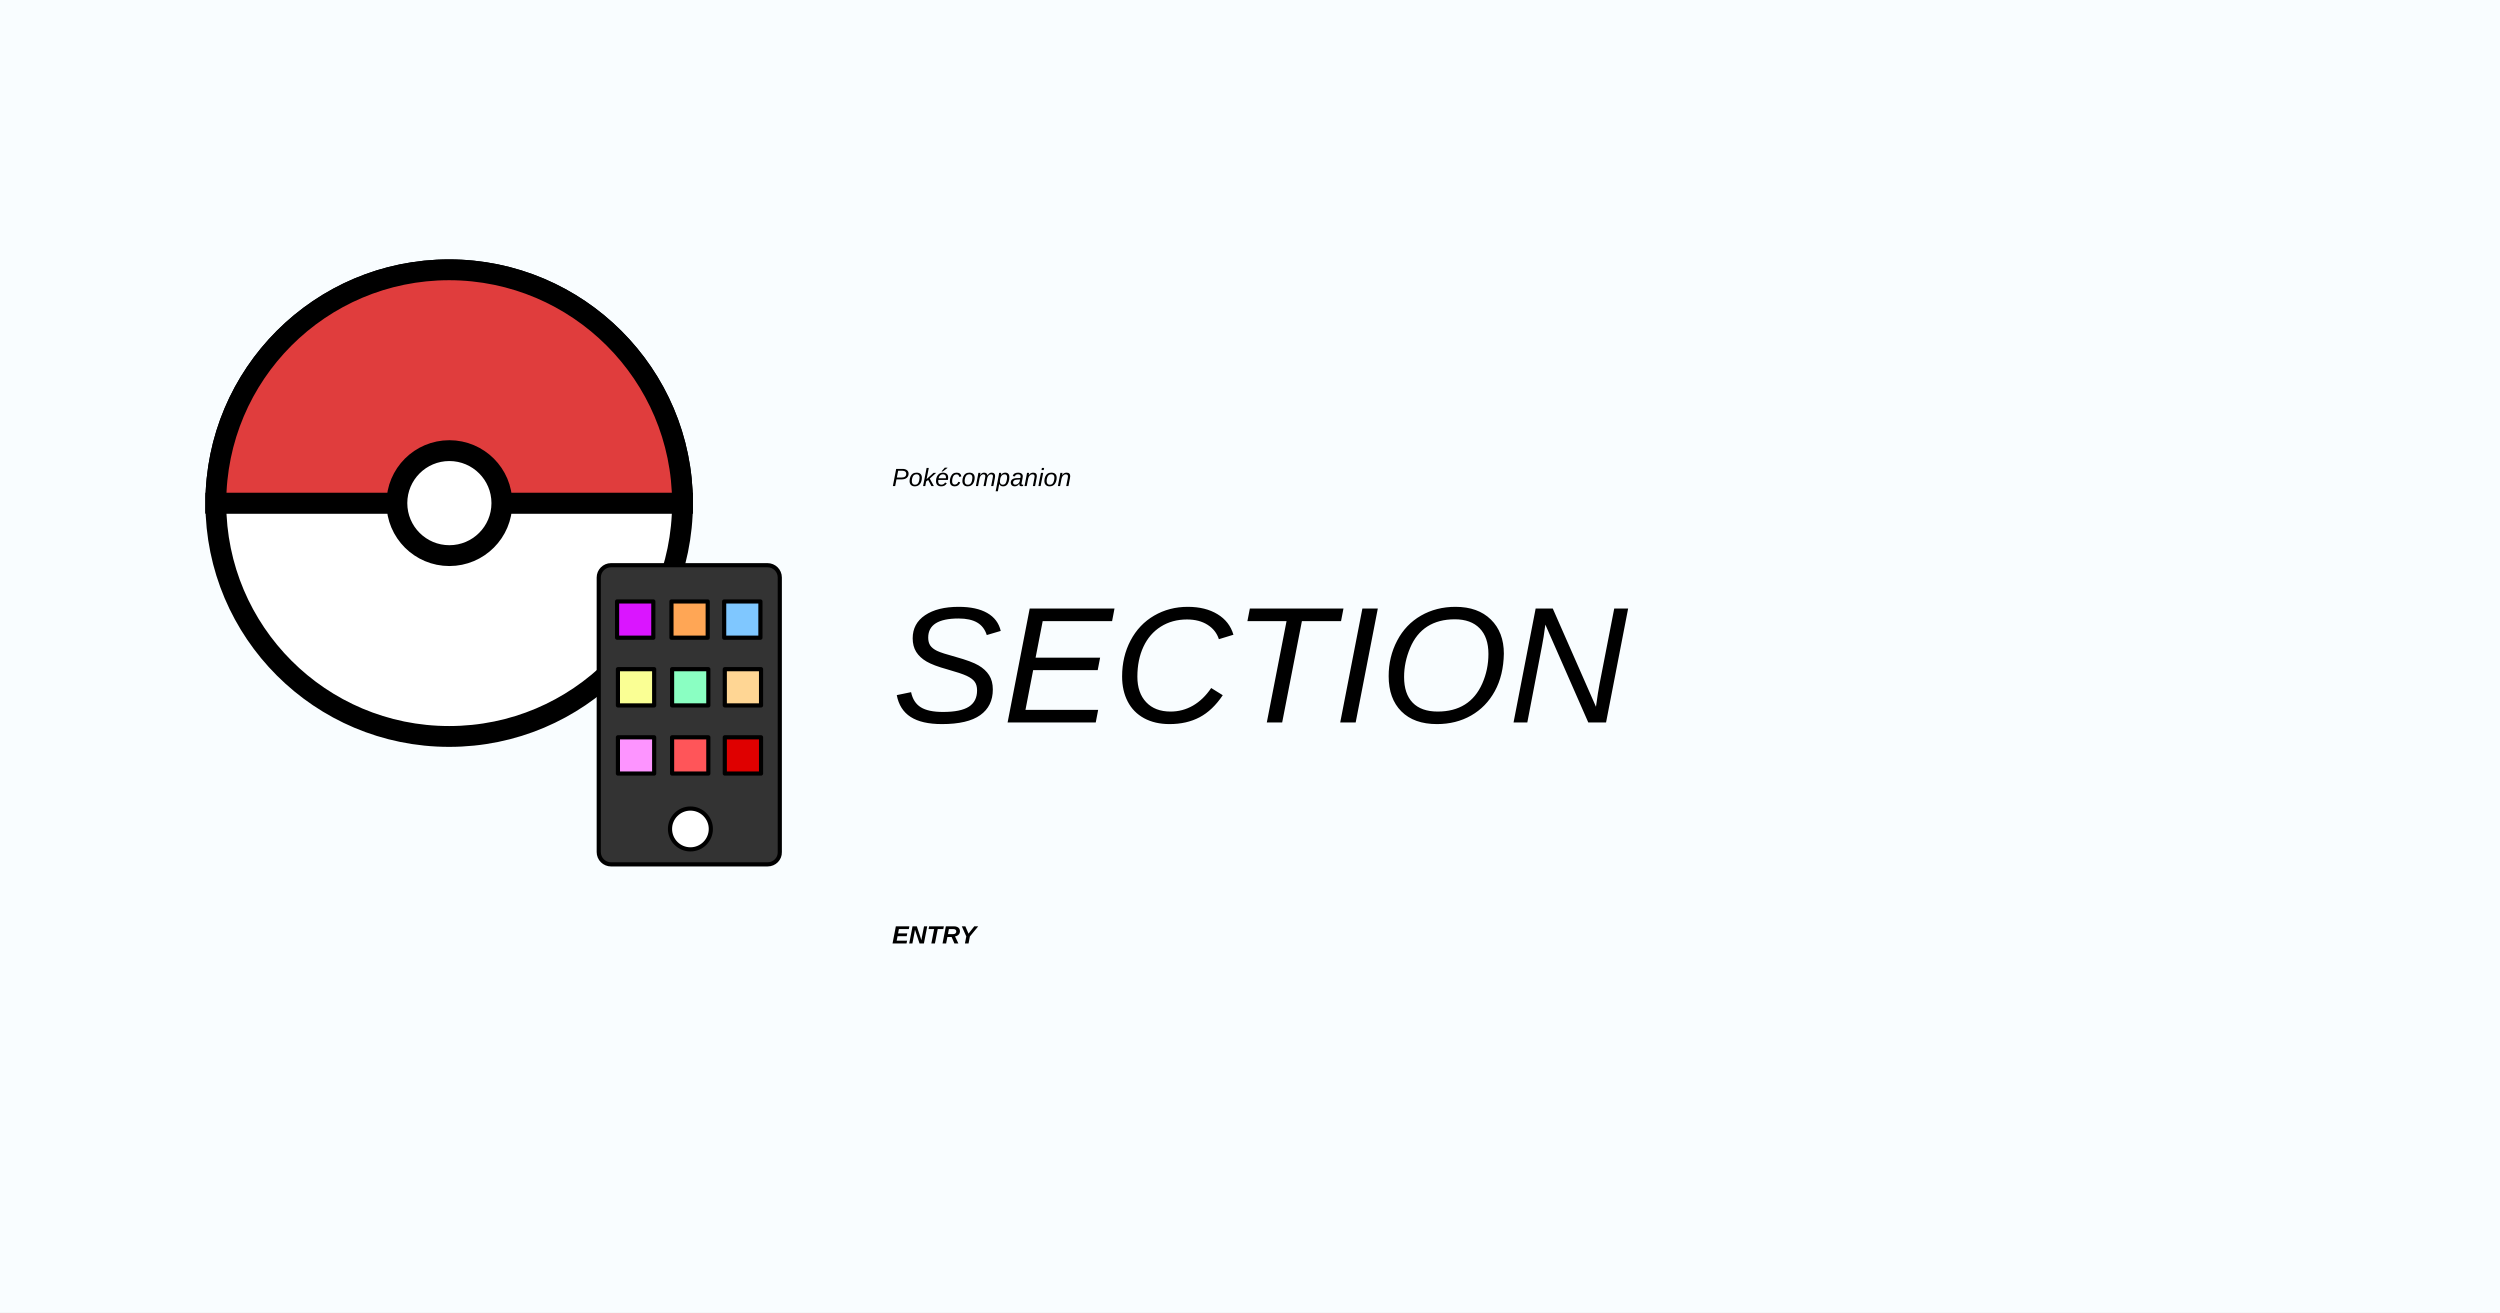
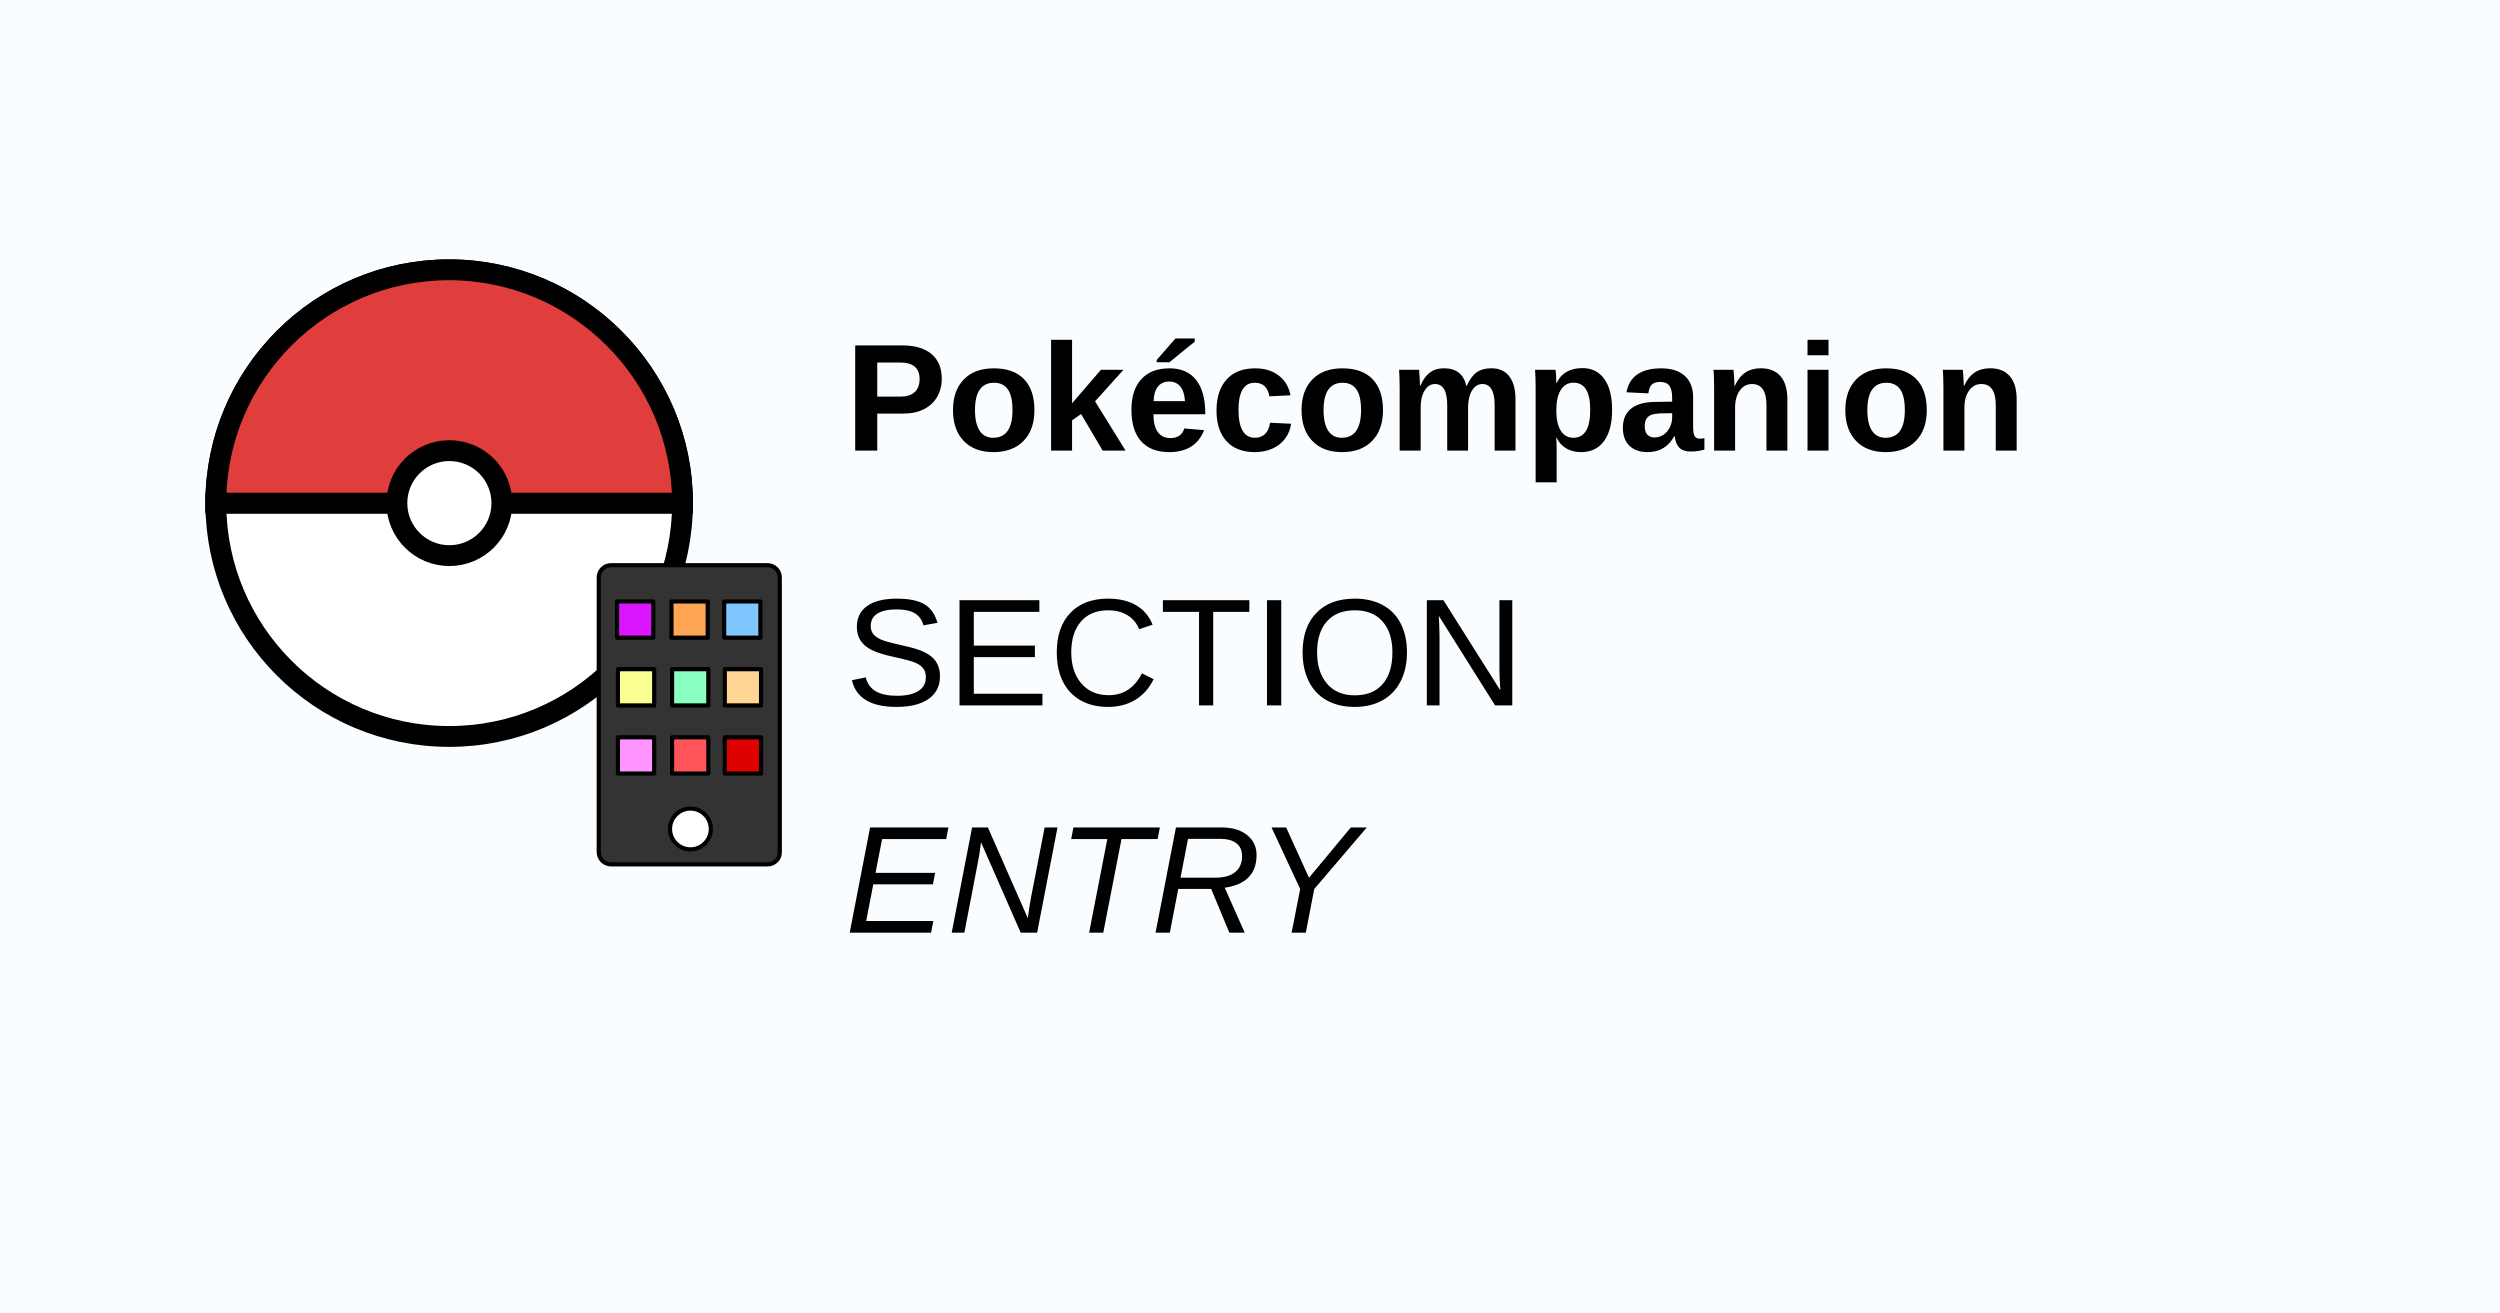
<svg xmlns="http://www.w3.org/2000/svg" version="1.1" id="Layer_1" x="0px" y="0px" viewBox="0 0 1200 630" style="enable-background:new 0 0 1200 630;" xml:space="preserve">
  <style type="text/css">
	.st0{fill:#F9FDFF;}
	.st1{display:none;fill:#FFFFFF;stroke:#000000;}
	.st2{fill:#E03D3D;stroke:#000000;stroke-width:10;}
	.st3{fill:#FFFFFF;stroke:#000000;stroke-width:10;}
	.st4{fill:#333333;stroke:#000000;stroke-width:2;stroke-linecap:round;stroke-linejoin:round;}
	.st5{fill:#DA15FF;stroke:#000000;stroke-width:2;stroke-linecap:round;stroke-linejoin:round;}
	.st6{fill:#FFA655;stroke:#000000;stroke-width:2;stroke-linecap:round;stroke-linejoin:round;}
	.st7{fill:#7FC7FF;stroke:#000000;stroke-width:2;stroke-linecap:round;stroke-linejoin:round;}
	.st8{fill:#FAFF94;stroke:#000000;stroke-width:2;stroke-linecap:round;stroke-linejoin:round;}
	.st9{fill:#8AFFC2;stroke:#000000;stroke-width:2;stroke-linecap:round;stroke-linejoin:round;}
	.st10{fill:#FFD694;stroke:#000000;stroke-width:2;stroke-linecap:round;stroke-linejoin:round;}
	.st11{fill:#FD94FF;stroke:#000000;stroke-width:2;stroke-linecap:round;stroke-linejoin:round;}
	.st12{fill:#FF5559;stroke:#000000;stroke-width:2;stroke-linecap:round;stroke-linejoin:round;}
	.st13{fill:#DF0000;stroke:#000000;stroke-width:2;stroke-linecap:round;stroke-linejoin:round;}
	.st14{fill:#FFFFFF;stroke:#000000;stroke-width:2;}
- 	.st14{font-family:'Arial';}
- 	.st15{font-size:79.478px;}
- 	.st16{font-family:'Arial';font-style: italic}
- 	.st17{font-family:'Arial';font-weight: bold}
+ 	.st15{font-family:'Arial'; font-weight: bold;}
+ 	.st16{font-size:73.407px;}
+ 	.st17{font-family:'Arial';}
+ 	.st18{font-family:'Arial'; font-style: italic}
</style>
  <rect class="st0" width="1200" height="630" />
  <circle class="st1" cx="672.3" cy="242.7" r="72.3" />
  <g>
    <path class="st2" d="M327.6,241.5h-224c0-61.8,50.1-112,112-112C277.4,129.6,327.6,179.8,327.6,241.5z" />
-     <path class="st3" d="M327.6,241.5c0,61.8-50.1,112-112,112c-61.8,0-112-50.1-112-112L327.6,241.5L327.6,241.5z" />
+     <path class="st3" d="M327.6,241.5c0,61.8-50.1,112-112,112c-61.8,0-112-50.1-112-112H327.6L327.6,241.5z" />
    <path class="st2" d="M327.6,241.5h-224c0-61.8,50.1-112,112-112C277.4,129.6,327.6,179.8,327.6,241.5z" />
    <circle class="st3" cx="215.7" cy="241.5" r="25.2" />
  </g>
  <g>
    <path class="st4" d="M368.4,414.9h-75.1c-3.2,0-5.9-2.6-5.9-5.9V277.2c0-3.2,2.6-5.9,5.9-5.9h75.1c3.2,0,5.9,2.6,5.9,5.9V409   C374.4,412.2,371.8,414.9,368.4,414.9z" />
    <rect x="296.2" y="288.7" class="st5" width="17.4" height="17.4" />
    <rect x="322.3" y="288.7" class="st6" width="17.4" height="17.4" />
    <rect x="347.6" y="288.7" class="st7" width="17.4" height="17.4" />
    <rect x="296.6" y="321.2" class="st8" width="17.4" height="17.4" />
    <rect x="322.6" y="321.2" class="st9" width="17.4" height="17.4" />
    <rect x="347.9" y="321.2" class="st10" width="17.4" height="17.4" />
    <rect x="296.6" y="353.9" class="st11" width="17.4" height="17.4" />
    <rect x="322.6" y="353.9" class="st12" width="17.4" height="17.4" />
    <rect x="347.9" y="353.9" class="st13" width="17.4" height="17.4" />
    <circle class="st14" cx="331.4" cy="397.9" r="9.8" />
  </g>
-   <text transform="matrix(1 0 0 1 428.1968 346.7821)" class="st15 st16">SECTION</text>
-   <text transform="matrix(1 0 0 1 428.1968 452.8768)" class="st17 st16">ENTRY</text>
-   <text transform="matrix(1 0 0 1 428.1968 233.3236)" class="st18 st16">Pokécompanion</text>
+   <text transform="matrix(1 0 0 1 405.5938 216.3)" class="st15 st16">Pokécompanion</text>
+   <text transform="matrix(1 0 0 1 405.5938 338.6002)" class="st17 st16">SECTION</text>
+   <text transform="matrix(1 0 0 1 405.5938 447.671)" class="st18 st16">ENTRY</text>
</svg>
